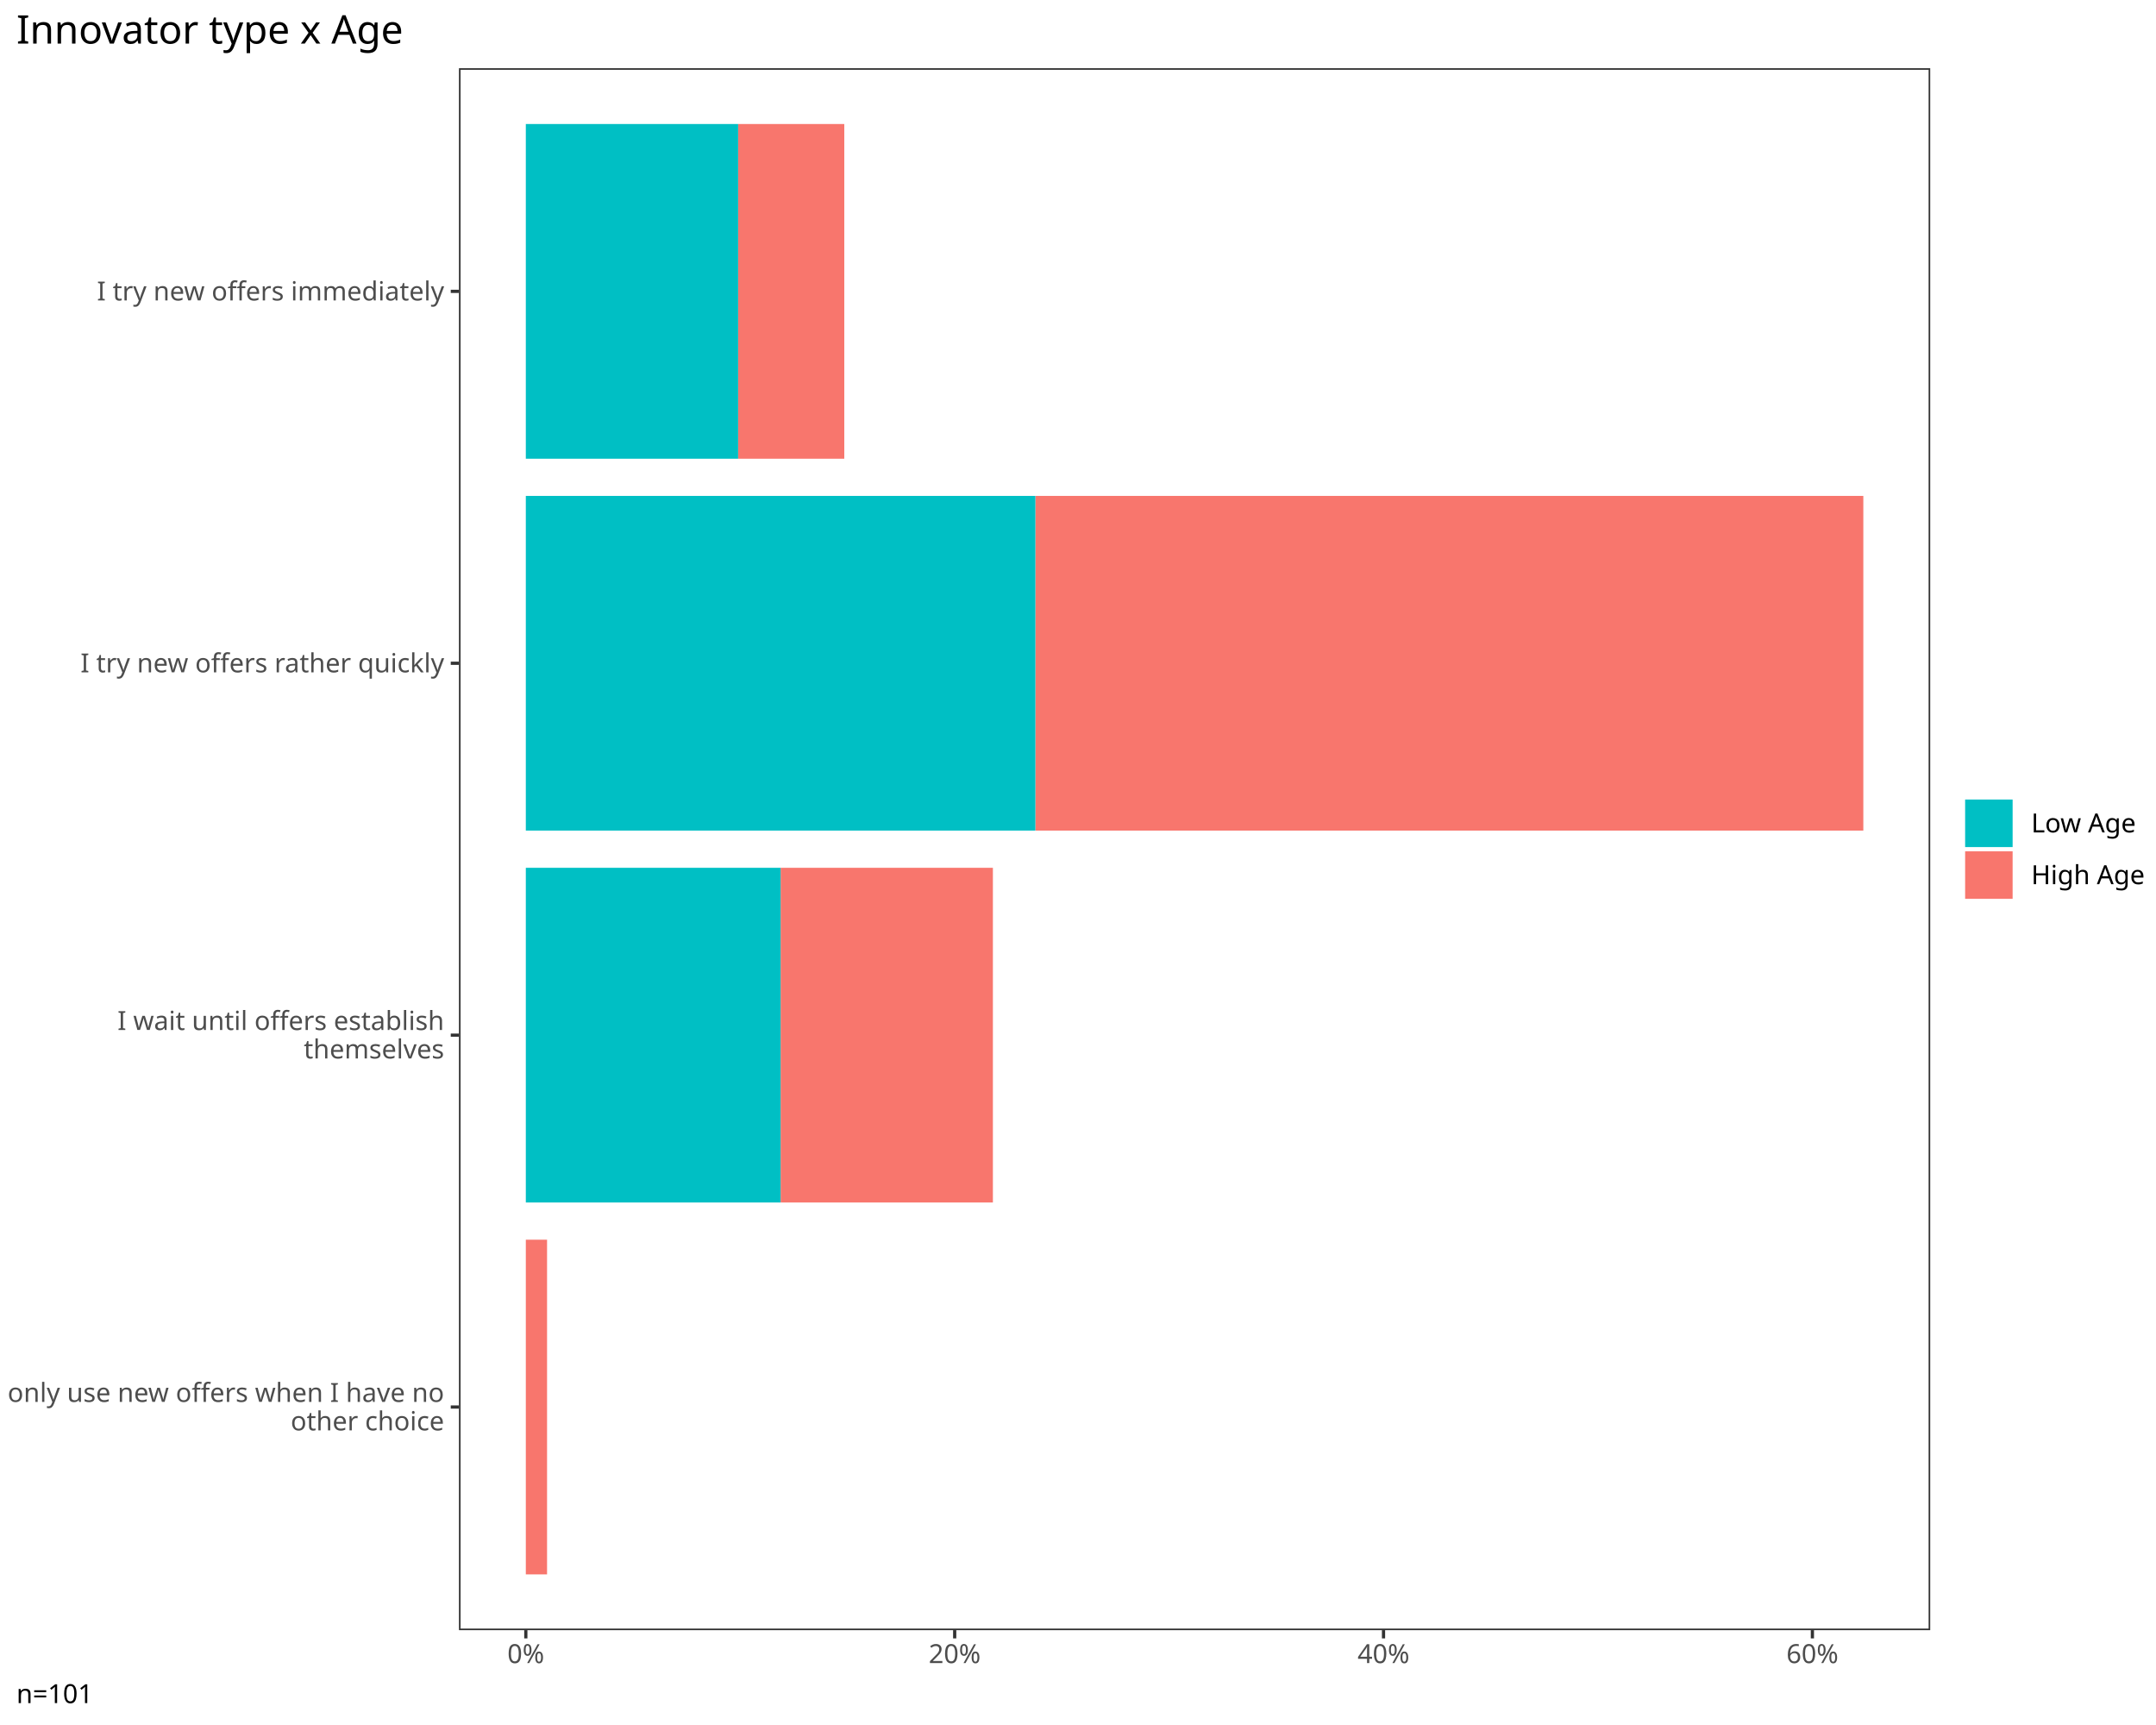
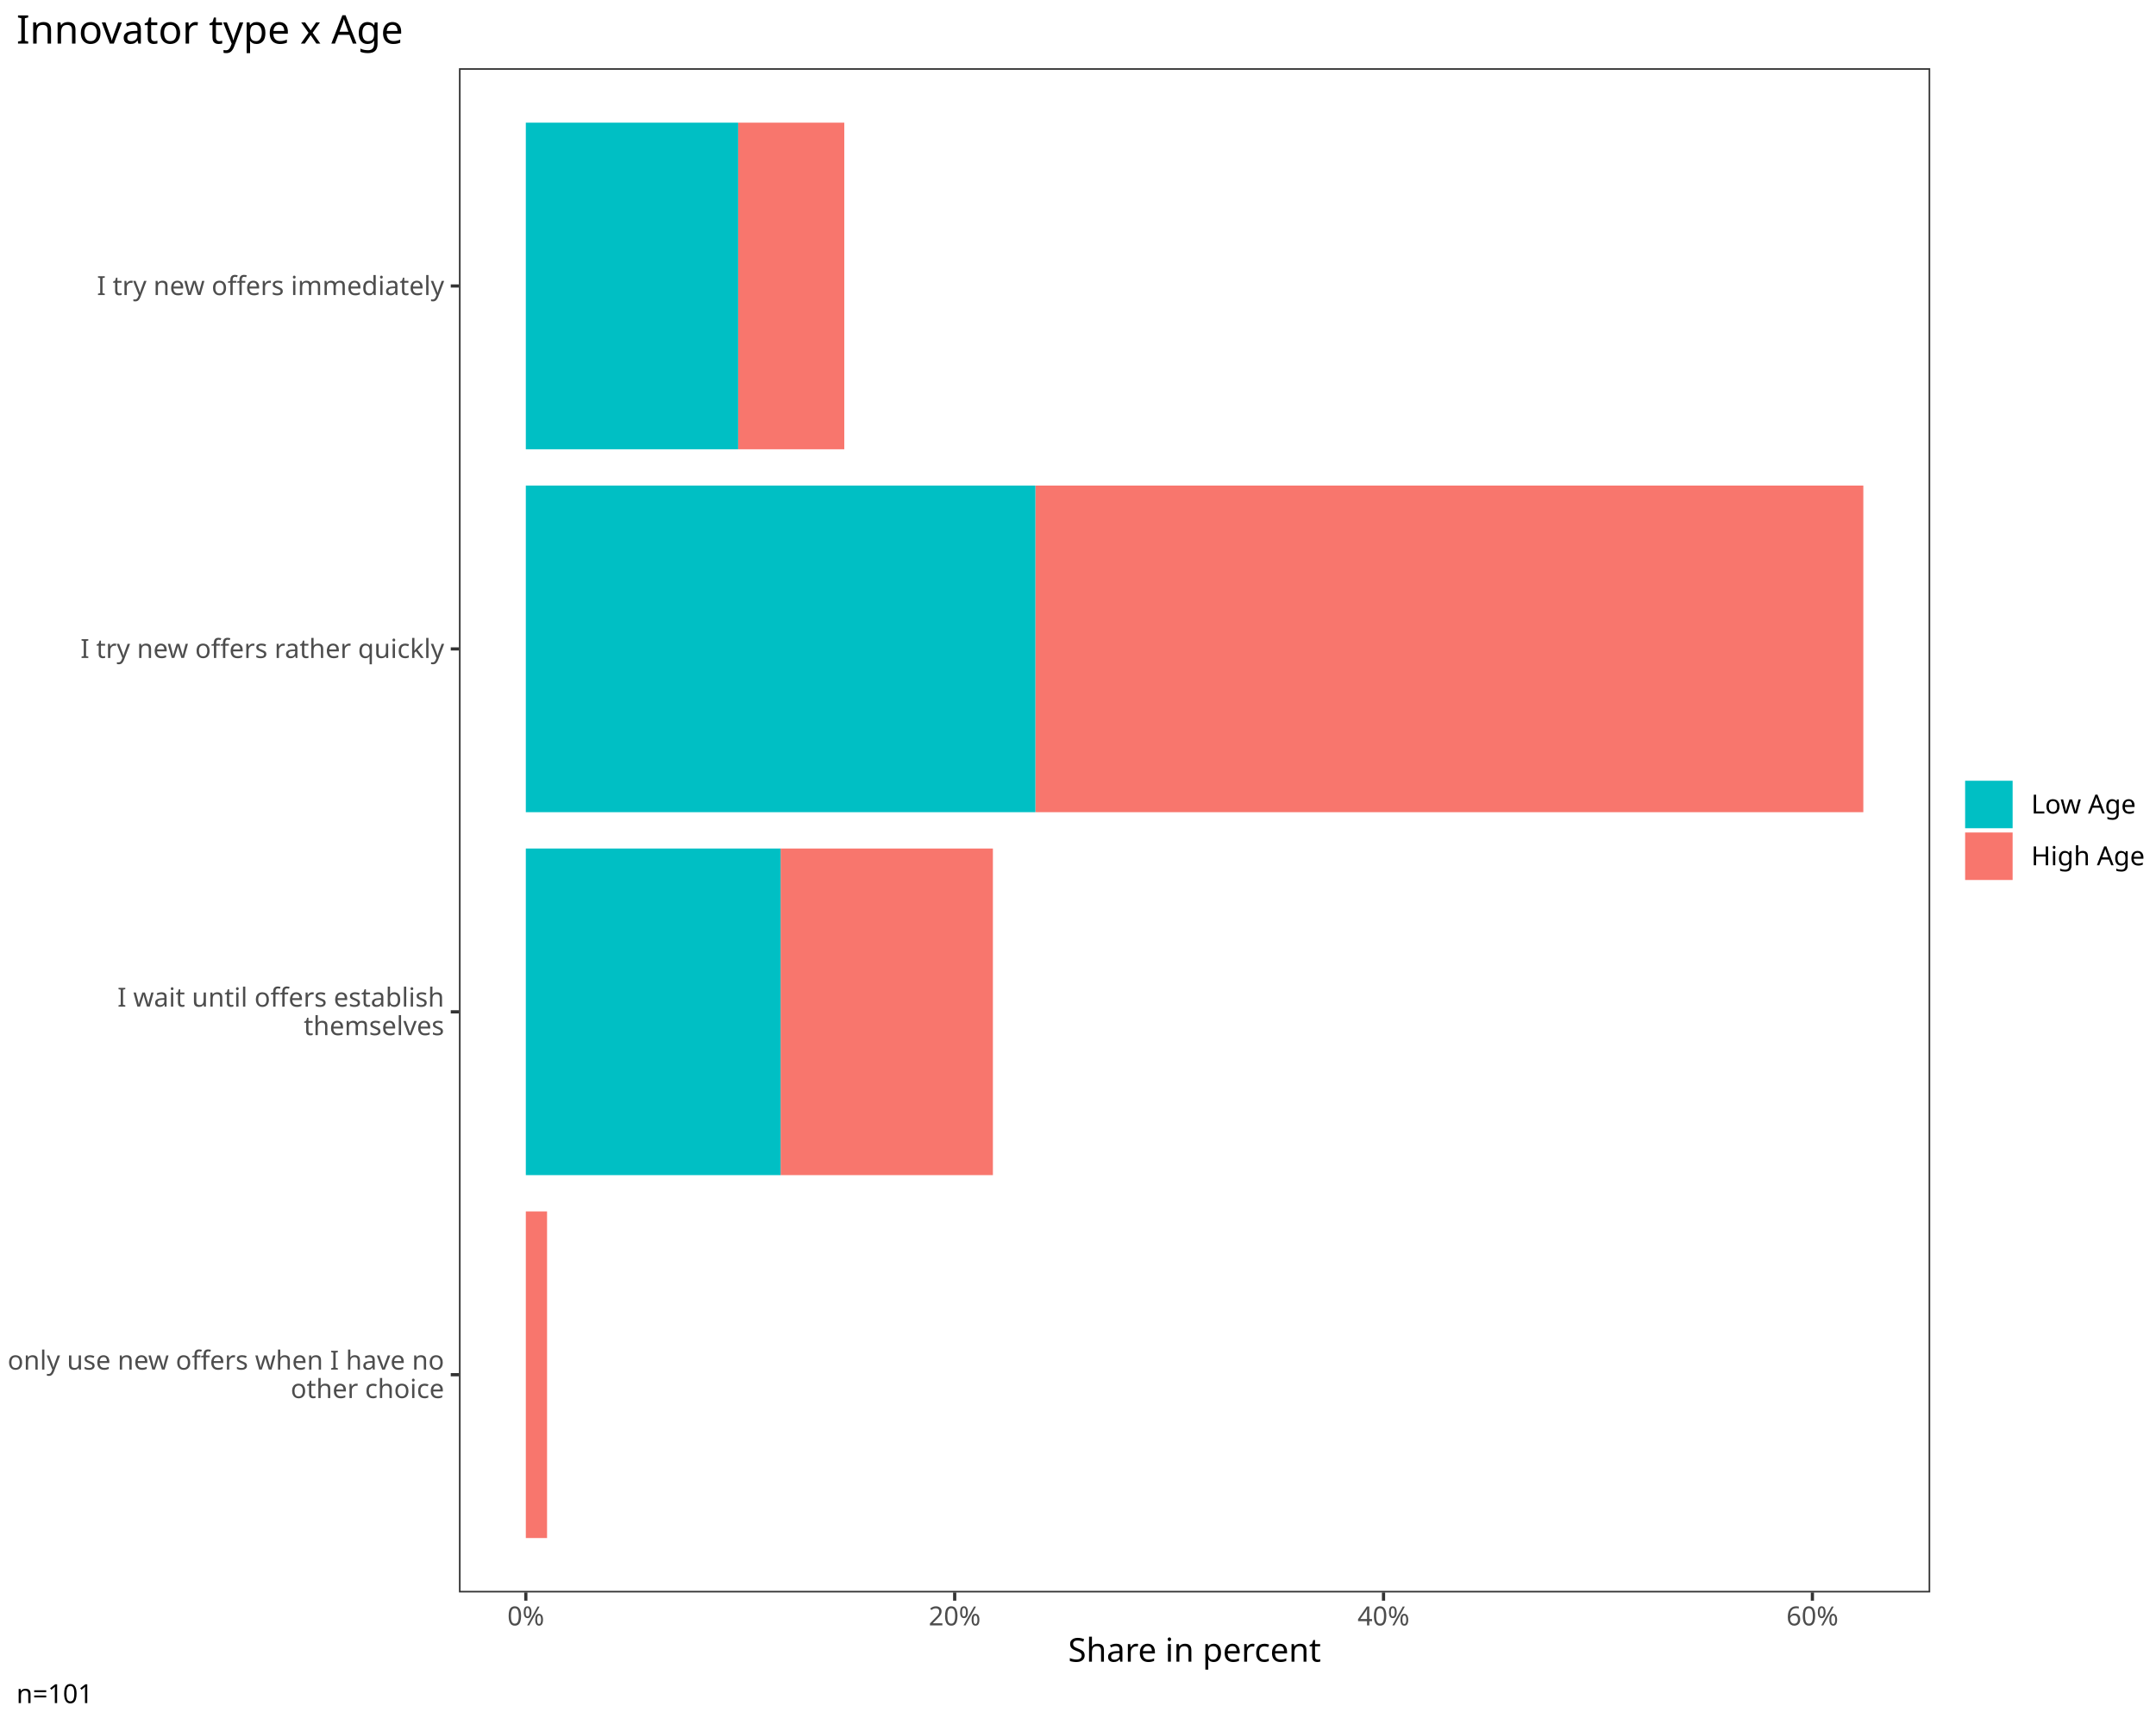
<svg xmlns="http://www.w3.org/2000/svg" class="svglite" data-engine-version="2.0" width="720.00pt" height="576.00pt" viewBox="0 0 720.00 576.00">
  <defs>
    <style type="text/css">
    .svglite line, .svglite polyline, .svglite polygon, .svglite path, .svglite rect, .svglite circle {
      fill: none;
      stroke: #000000;
      stroke-linecap: round;
      stroke-linejoin: round;
      stroke-miterlimit: 10.00;
    }
  </style>
  </defs>
  <rect width="100%" height="100%" style="stroke: none; fill: #FFFFFF;" />
  <defs>
    <clipPath id="cpMC4wMHw3MjAuMDB8MC4wMHw1NzYuMDA=">
      <rect x="0.00" y="0.00" width="720.00" height="576.00" />
    </clipPath>
  </defs>
  <g clip-path="url(#cpMC4wMHw3MjAuMDB8MC4wMHw1NzYuMDA=)">
    <rect x="0.00" y="0.00" width="720.00" height="576.00" style="stroke-width: 1.07; stroke: #FFFFFF; fill: #FFFFFF;" />
  </g>
  <defs>
-     <clipPath id="cpMTUzLjI3fDY0NC42MHwyMi43OHw1NDQuMzQ=">
-       <rect x="153.27" y="22.78" width="491.33" height="521.56" />
+     <clipPath id="cpMTUzLjI3fDY0NC42MHwyMi43OHw1MzEuNzU=">
+       <rect x="153.27" y="22.78" width="491.33" height="508.97" />
    </clipPath>
  </defs>
-   <g clip-path="url(#cpMTUzLjI3fDY0NC42MHwyMi43OHw1NDQuMzQ=)">
-     <rect x="153.27" y="22.78" width="491.33" height="521.56" style="stroke-width: 1.07; stroke: none; fill: #FFFFFF;" />
-     <rect x="246.50" y="41.41" width="35.45" height="111.76" style="stroke-width: 1.07; stroke: none; stroke-linecap: butt; stroke-linejoin: miter; fill: #F8766D;" />
-     <rect x="175.60" y="41.41" width="70.90" height="111.76" style="stroke-width: 1.07; stroke: none; stroke-linecap: butt; stroke-linejoin: miter; fill: #00BFC4;" />
-     <rect x="345.76" y="165.59" width="276.50" height="111.76" style="stroke-width: 1.07; stroke: none; stroke-linecap: butt; stroke-linejoin: miter; fill: #F8766D;" />
-     <rect x="175.60" y="165.59" width="170.16" height="111.76" style="stroke-width: 1.07; stroke: none; stroke-linecap: butt; stroke-linejoin: miter; fill: #00BFC4;" />
-     <rect x="260.68" y="289.77" width="70.90" height="111.76" style="stroke-width: 1.07; stroke: none; stroke-linecap: butt; stroke-linejoin: miter; fill: #F8766D;" />
-     <rect x="175.60" y="289.77" width="85.08" height="111.76" style="stroke-width: 1.07; stroke: none; stroke-linecap: butt; stroke-linejoin: miter; fill: #00BFC4;" />
-     <rect x="175.60" y="413.95" width="7.09" height="111.76" style="stroke-width: 1.07; stroke: none; stroke-linecap: butt; stroke-linejoin: miter; fill: #F8766D;" />
-     <rect x="153.27" y="22.78" width="491.33" height="521.56" style="stroke-width: 1.07; stroke: #333333;" />
+   <g clip-path="url(#cpMTUzLjI3fDY0NC42MHwyMi43OHw1MzEuNzU=)">
+     <rect x="153.27" y="22.78" width="491.33" height="508.97" style="stroke-width: 1.07; stroke: none; fill: #FFFFFF;" />
+     <rect x="246.50" y="40.96" width="35.45" height="109.06" style="stroke-width: 1.07; stroke: none; stroke-linecap: butt; stroke-linejoin: miter; fill: #F8766D;" />
+     <rect x="175.60" y="40.96" width="70.90" height="109.06" style="stroke-width: 1.07; stroke: none; stroke-linecap: butt; stroke-linejoin: miter; fill: #00BFC4;" />
+     <rect x="345.76" y="162.14" width="276.50" height="109.06" style="stroke-width: 1.07; stroke: none; stroke-linecap: butt; stroke-linejoin: miter; fill: #F8766D;" />
+     <rect x="175.60" y="162.14" width="170.16" height="109.06" style="stroke-width: 1.07; stroke: none; stroke-linecap: butt; stroke-linejoin: miter; fill: #00BFC4;" />
+     <rect x="260.68" y="283.33" width="70.90" height="109.06" style="stroke-width: 1.07; stroke: none; stroke-linecap: butt; stroke-linejoin: miter; fill: #F8766D;" />
+     <rect x="175.60" y="283.33" width="85.08" height="109.06" style="stroke-width: 1.07; stroke: none; stroke-linecap: butt; stroke-linejoin: miter; fill: #00BFC4;" />
+     <rect x="175.60" y="404.51" width="7.09" height="109.06" style="stroke-width: 1.07; stroke: none; stroke-linecap: butt; stroke-linejoin: miter; fill: #F8766D;" />
+     <rect x="153.27" y="22.78" width="491.33" height="508.97" style="stroke-width: 1.07; stroke: #333333;" />
  </g>
  <g clip-path="url(#cpMC4wMHw3MjAuMDB8MC4wMHw1NzYuMDA=)">
-     <text x="148.34" y="468.11" text-anchor="end" style="font-size: 8.80px; fill: #4D4D4D; font-family: sans;" textLength="142.86px" lengthAdjust="spacingAndGlyphs">I only use new offers when I have no</text>
-     <text x="148.34" y="477.62" text-anchor="end" style="font-size: 8.80px; fill: #4D4D4D; font-family: sans;" textLength="47.95px" lengthAdjust="spacingAndGlyphs">other choice</text>
-     <text x="148.34" y="343.93" text-anchor="end" style="font-size: 8.80px; fill: #4D4D4D; font-family: sans;" textLength="100.76px" lengthAdjust="spacingAndGlyphs">I wait until offers establish</text>
-     <text x="148.34" y="353.43" text-anchor="end" style="font-size: 8.80px; fill: #4D4D4D; font-family: sans;" textLength="44.52px" lengthAdjust="spacingAndGlyphs">themselves</text>
-     <text x="148.34" y="224.50" text-anchor="end" style="font-size: 8.80px; fill: #4D4D4D; font-family: sans;" textLength="112.50px" lengthAdjust="spacingAndGlyphs">I try new offers rather quickly</text>
-     <text x="148.34" y="100.32" text-anchor="end" style="font-size: 8.80px; fill: #4D4D4D; font-family: sans;" textLength="107.12px" lengthAdjust="spacingAndGlyphs">I try new offers immediately</text>
-     <polyline points="150.53,469.83 153.27,469.83 " style="stroke-width: 1.07; stroke: #333333; stroke-linecap: butt;" />
-     <polyline points="150.53,345.65 153.27,345.65 " style="stroke-width: 1.07; stroke: #333333; stroke-linecap: butt;" />
-     <polyline points="150.53,221.47 153.27,221.47 " style="stroke-width: 1.07; stroke: #333333; stroke-linecap: butt;" />
-     <polyline points="150.53,97.29 153.27,97.29 " style="stroke-width: 1.07; stroke: #333333; stroke-linecap: butt;" />
-     <polyline points="175.60,547.08 175.60,544.34 " style="stroke-width: 1.07; stroke: #333333; stroke-linecap: butt;" />
-     <polyline points="318.82,547.08 318.82,544.34 " style="stroke-width: 1.07; stroke: #333333; stroke-linecap: butt;" />
-     <polyline points="462.03,547.08 462.03,544.34 " style="stroke-width: 1.07; stroke: #333333; stroke-linecap: butt;" />
-     <polyline points="605.25,547.08 605.25,544.34 " style="stroke-width: 1.07; stroke: #333333; stroke-linecap: butt;" />
-     <text x="175.60" y="555.33" text-anchor="middle" style="font-size: 8.80px; fill: #4D4D4D; font-family: sans;" textLength="12.72px" lengthAdjust="spacingAndGlyphs">0%</text>
-     <text x="318.82" y="555.33" text-anchor="middle" style="font-size: 8.80px; fill: #4D4D4D; font-family: sans;" textLength="17.61px" lengthAdjust="spacingAndGlyphs">20%</text>
-     <text x="462.03" y="555.33" text-anchor="middle" style="font-size: 8.80px; fill: #4D4D4D; font-family: sans;" textLength="17.61px" lengthAdjust="spacingAndGlyphs">40%</text>
-     <text x="605.25" y="555.33" text-anchor="middle" style="font-size: 8.80px; fill: #4D4D4D; font-family: sans;" textLength="17.61px" lengthAdjust="spacingAndGlyphs">60%</text>
-     <rect x="655.56" y="266.28" width="58.96" height="34.56" style="stroke-width: 1.07; stroke: none; fill: #FFFFFF;" />
-     <rect x="655.56" y="266.28" width="17.28" height="17.28" style="stroke-width: 1.07; stroke: none; fill: #FFFFFF;" />
-     <rect x="656.26" y="266.99" width="15.86" height="15.86" style="stroke-width: 1.07; stroke: none; stroke-linecap: butt; stroke-linejoin: miter; fill: #00BFC4;" />
-     <rect x="655.56" y="283.56" width="17.28" height="17.28" style="stroke-width: 1.07; stroke: none; fill: #FFFFFF;" />
-     <rect x="656.26" y="284.27" width="15.86" height="15.86" style="stroke-width: 1.07; stroke: none; stroke-linecap: butt; stroke-linejoin: miter; fill: #F8766D;" />
-     <text x="678.32" y="277.95" style="font-size: 8.80px; font-family: sans;" textLength="34.25px" lengthAdjust="spacingAndGlyphs">Low Age</text>
-     <text x="678.32" y="295.23" style="font-size: 8.80px; font-family: sans;" textLength="36.20px" lengthAdjust="spacingAndGlyphs">High Age</text>
+     <text x="148.34" y="457.32" text-anchor="end" style="font-size: 8.80px; fill: #4D4D4D; font-family: sans;" textLength="142.86px" lengthAdjust="spacingAndGlyphs">I only use new offers when I have no</text>
+     <text x="148.34" y="466.82" text-anchor="end" style="font-size: 8.80px; fill: #4D4D4D; font-family: sans;" textLength="47.95px" lengthAdjust="spacingAndGlyphs">other choice</text>
+     <text x="148.34" y="336.13" text-anchor="end" style="font-size: 8.80px; fill: #4D4D4D; font-family: sans;" textLength="100.76px" lengthAdjust="spacingAndGlyphs">I wait until offers establish</text>
+     <text x="148.34" y="345.64" text-anchor="end" style="font-size: 8.80px; fill: #4D4D4D; font-family: sans;" textLength="44.52px" lengthAdjust="spacingAndGlyphs">themselves</text>
+     <text x="148.34" y="219.70" text-anchor="end" style="font-size: 8.80px; fill: #4D4D4D; font-family: sans;" textLength="112.50px" lengthAdjust="spacingAndGlyphs">I try new offers rather quickly</text>
+     <text x="148.34" y="98.52" text-anchor="end" style="font-size: 8.80px; fill: #4D4D4D; font-family: sans;" textLength="107.12px" lengthAdjust="spacingAndGlyphs">I try new offers immediately</text>
+     <polyline points="150.53,459.04 153.27,459.04 " style="stroke-width: 1.07; stroke: #333333; stroke-linecap: butt;" />
+     <polyline points="150.53,337.86 153.27,337.86 " style="stroke-width: 1.07; stroke: #333333; stroke-linecap: butt;" />
+     <polyline points="150.53,216.68 153.27,216.68 " style="stroke-width: 1.07; stroke: #333333; stroke-linecap: butt;" />
+     <polyline points="150.53,95.49 153.27,95.49 " style="stroke-width: 1.07; stroke: #333333; stroke-linecap: butt;" />
+     <polyline points="175.60,534.49 175.60,531.75 " style="stroke-width: 1.07; stroke: #333333; stroke-linecap: butt;" />
+     <polyline points="318.82,534.49 318.82,531.75 " style="stroke-width: 1.07; stroke: #333333; stroke-linecap: butt;" />
+     <polyline points="462.03,534.49 462.03,531.75 " style="stroke-width: 1.07; stroke: #333333; stroke-linecap: butt;" />
+     <polyline points="605.25,534.49 605.25,531.75 " style="stroke-width: 1.07; stroke: #333333; stroke-linecap: butt;" />
+     <text x="175.60" y="542.74" text-anchor="middle" style="font-size: 8.80px; fill: #4D4D4D; font-family: sans;" textLength="12.72px" lengthAdjust="spacingAndGlyphs">0%</text>
+     <text x="318.82" y="542.74" text-anchor="middle" style="font-size: 8.80px; fill: #4D4D4D; font-family: sans;" textLength="17.61px" lengthAdjust="spacingAndGlyphs">20%</text>
+     <text x="462.03" y="542.74" text-anchor="middle" style="font-size: 8.80px; fill: #4D4D4D; font-family: sans;" textLength="17.61px" lengthAdjust="spacingAndGlyphs">40%</text>
+     <text x="605.25" y="542.74" text-anchor="middle" style="font-size: 8.80px; fill: #4D4D4D; font-family: sans;" textLength="17.61px" lengthAdjust="spacingAndGlyphs">60%</text>
+     <text x="398.93" y="554.87" text-anchor="middle" style="font-size: 11.00px; font-family: sans;" textLength="80.72px" lengthAdjust="spacingAndGlyphs">Share in percent</text>
+     <rect x="655.56" y="259.99" width="58.96" height="34.56" style="stroke-width: 1.07; stroke: none; fill: #FFFFFF;" />
+     <rect x="655.56" y="259.99" width="17.28" height="17.28" style="stroke-width: 1.07; stroke: none; fill: #FFFFFF;" />
+     <rect x="656.26" y="260.70" width="15.86" height="15.86" style="stroke-width: 1.07; stroke: none; stroke-linecap: butt; stroke-linejoin: miter; fill: #00BFC4;" />
+     <rect x="655.56" y="277.27" width="17.28" height="17.28" style="stroke-width: 1.07; stroke: none; fill: #FFFFFF;" />
+     <rect x="656.26" y="277.98" width="15.86" height="15.86" style="stroke-width: 1.07; stroke: none; stroke-linecap: butt; stroke-linejoin: miter; fill: #F8766D;" />
+     <text x="678.32" y="271.65" style="font-size: 8.80px; font-family: sans;" textLength="34.25px" lengthAdjust="spacingAndGlyphs">Low Age</text>
+     <text x="678.32" y="288.93" style="font-size: 8.80px; font-family: sans;" textLength="36.20px" lengthAdjust="spacingAndGlyphs">High Age</text>
    <text x="5.48" y="14.56" style="font-size: 13.20px; font-family: sans;" textLength="121.10px" lengthAdjust="spacingAndGlyphs">Innovator type x Age</text>
    <text x="5.48" y="568.69" style="font-size: 8.80px; font-family: sans;" textLength="24.72px" lengthAdjust="spacingAndGlyphs">n=101</text>
  </g>
</svg>
